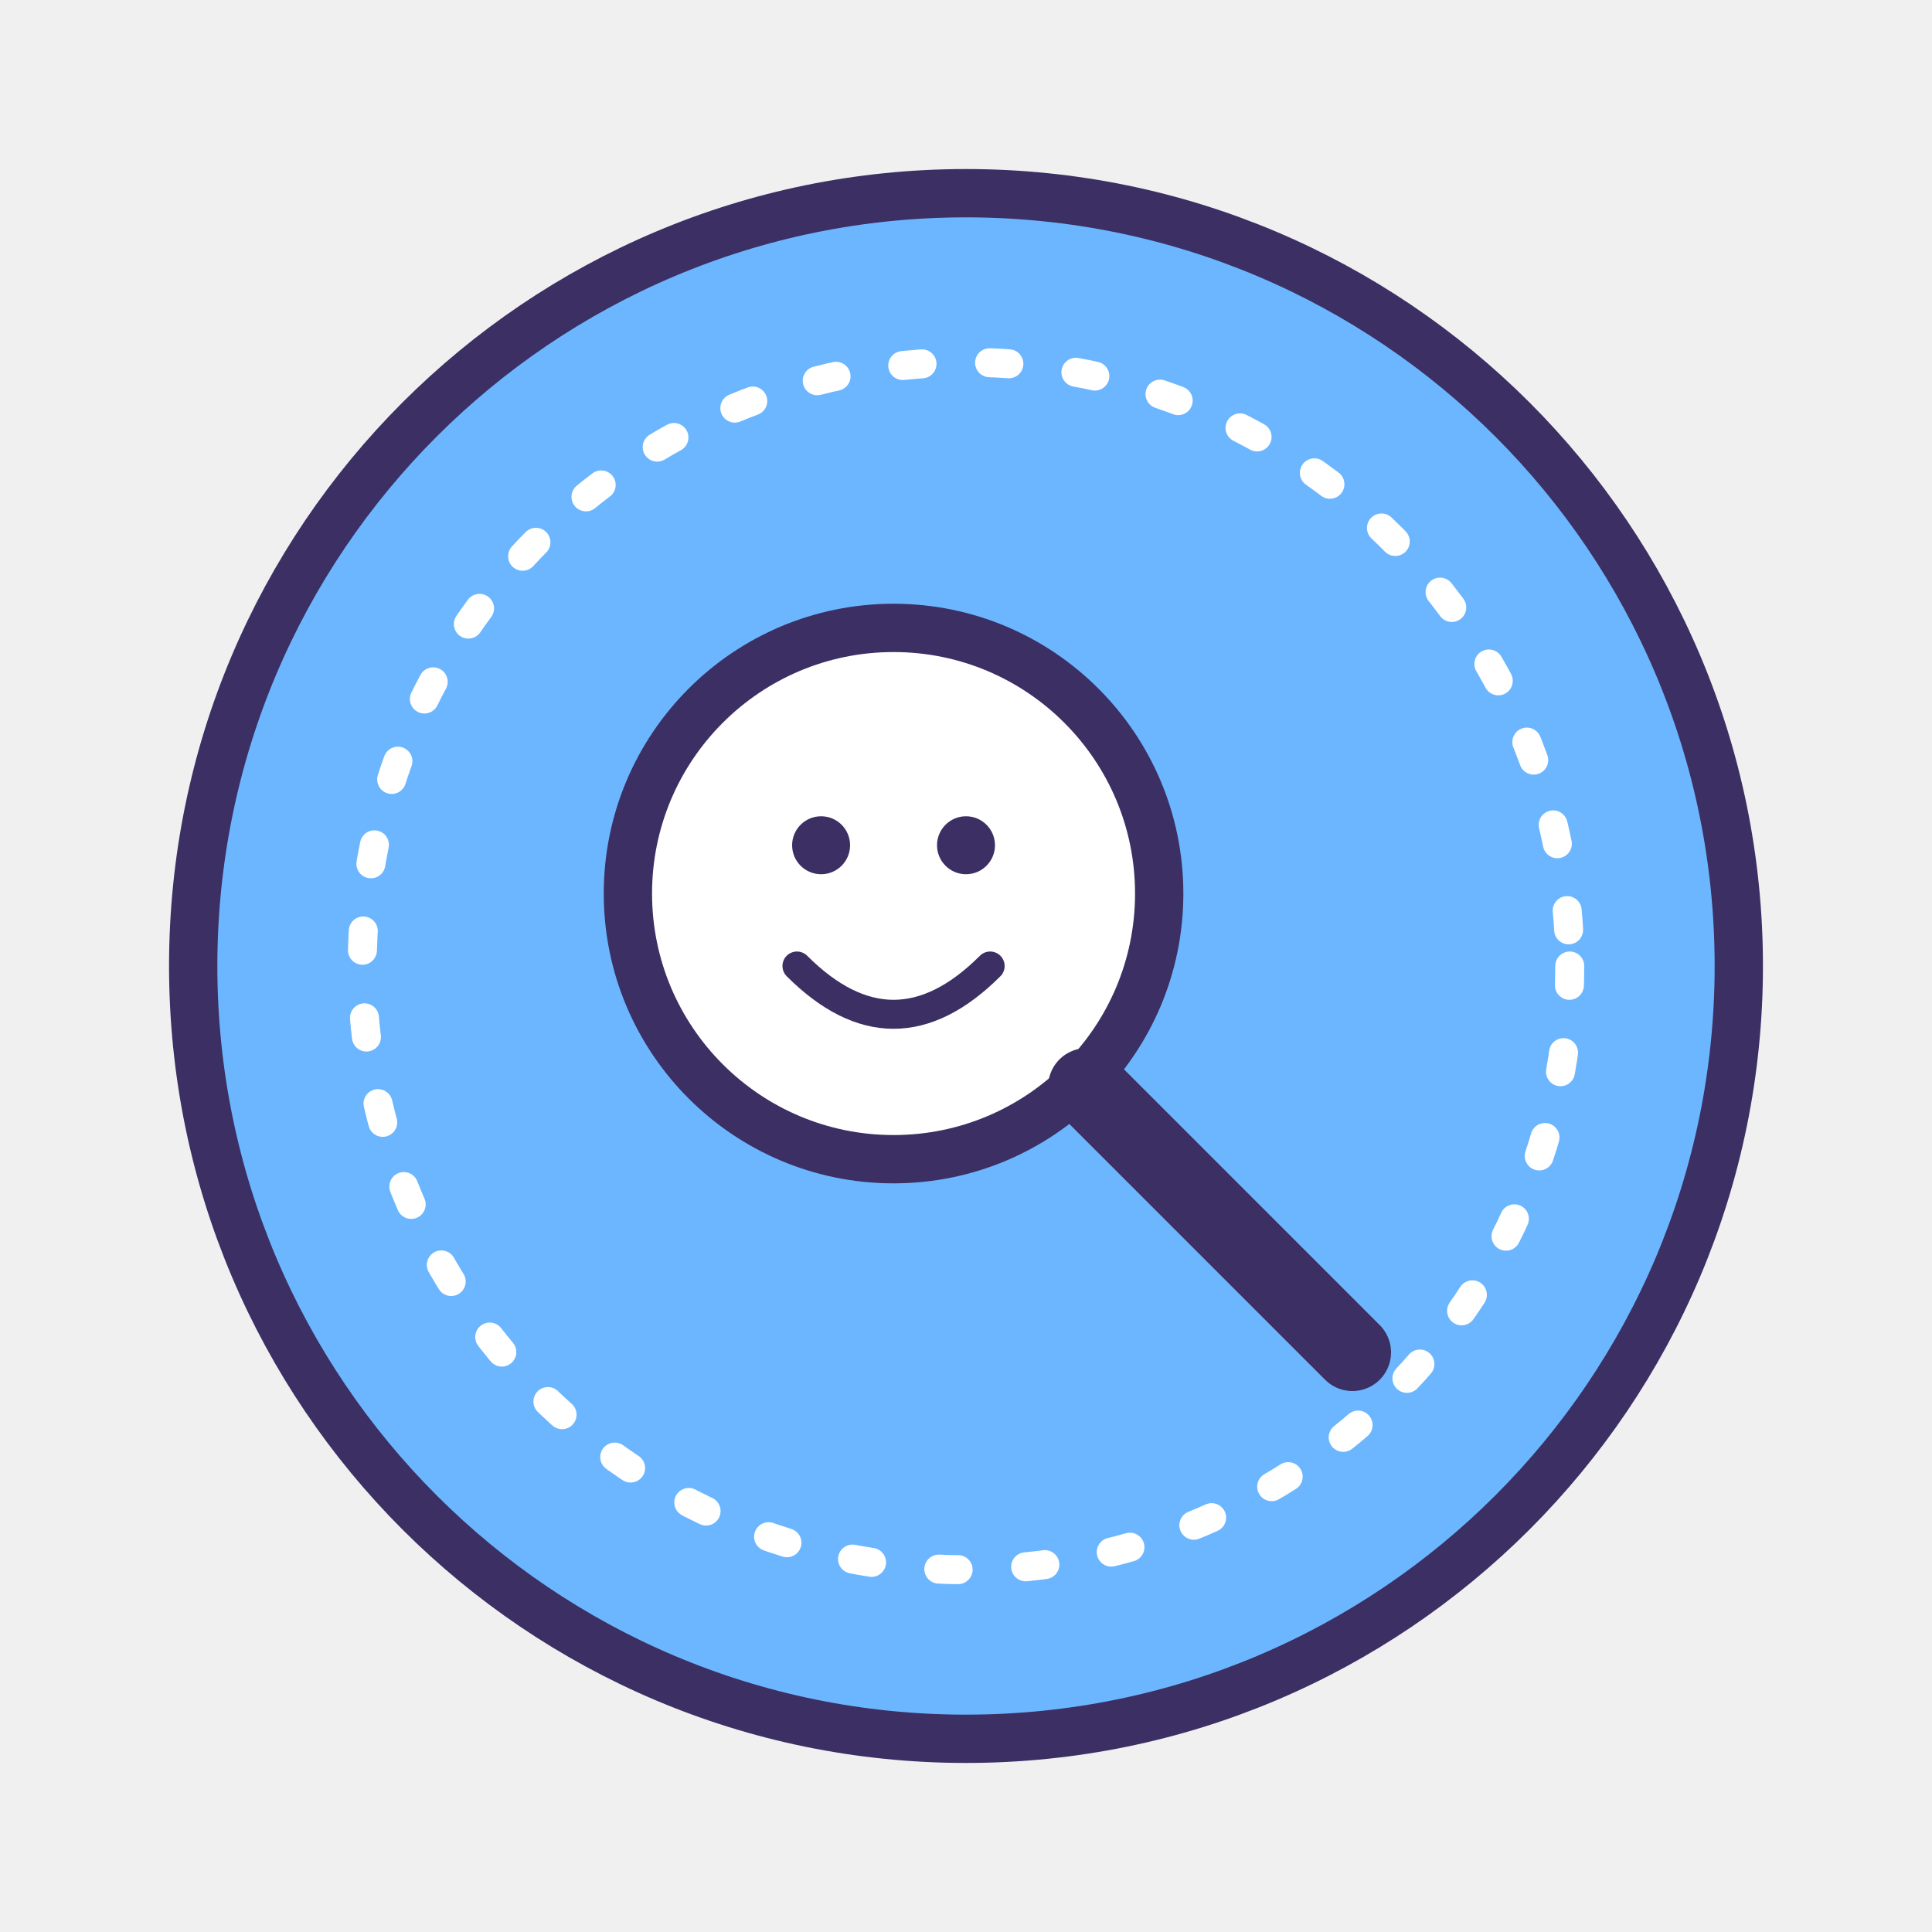
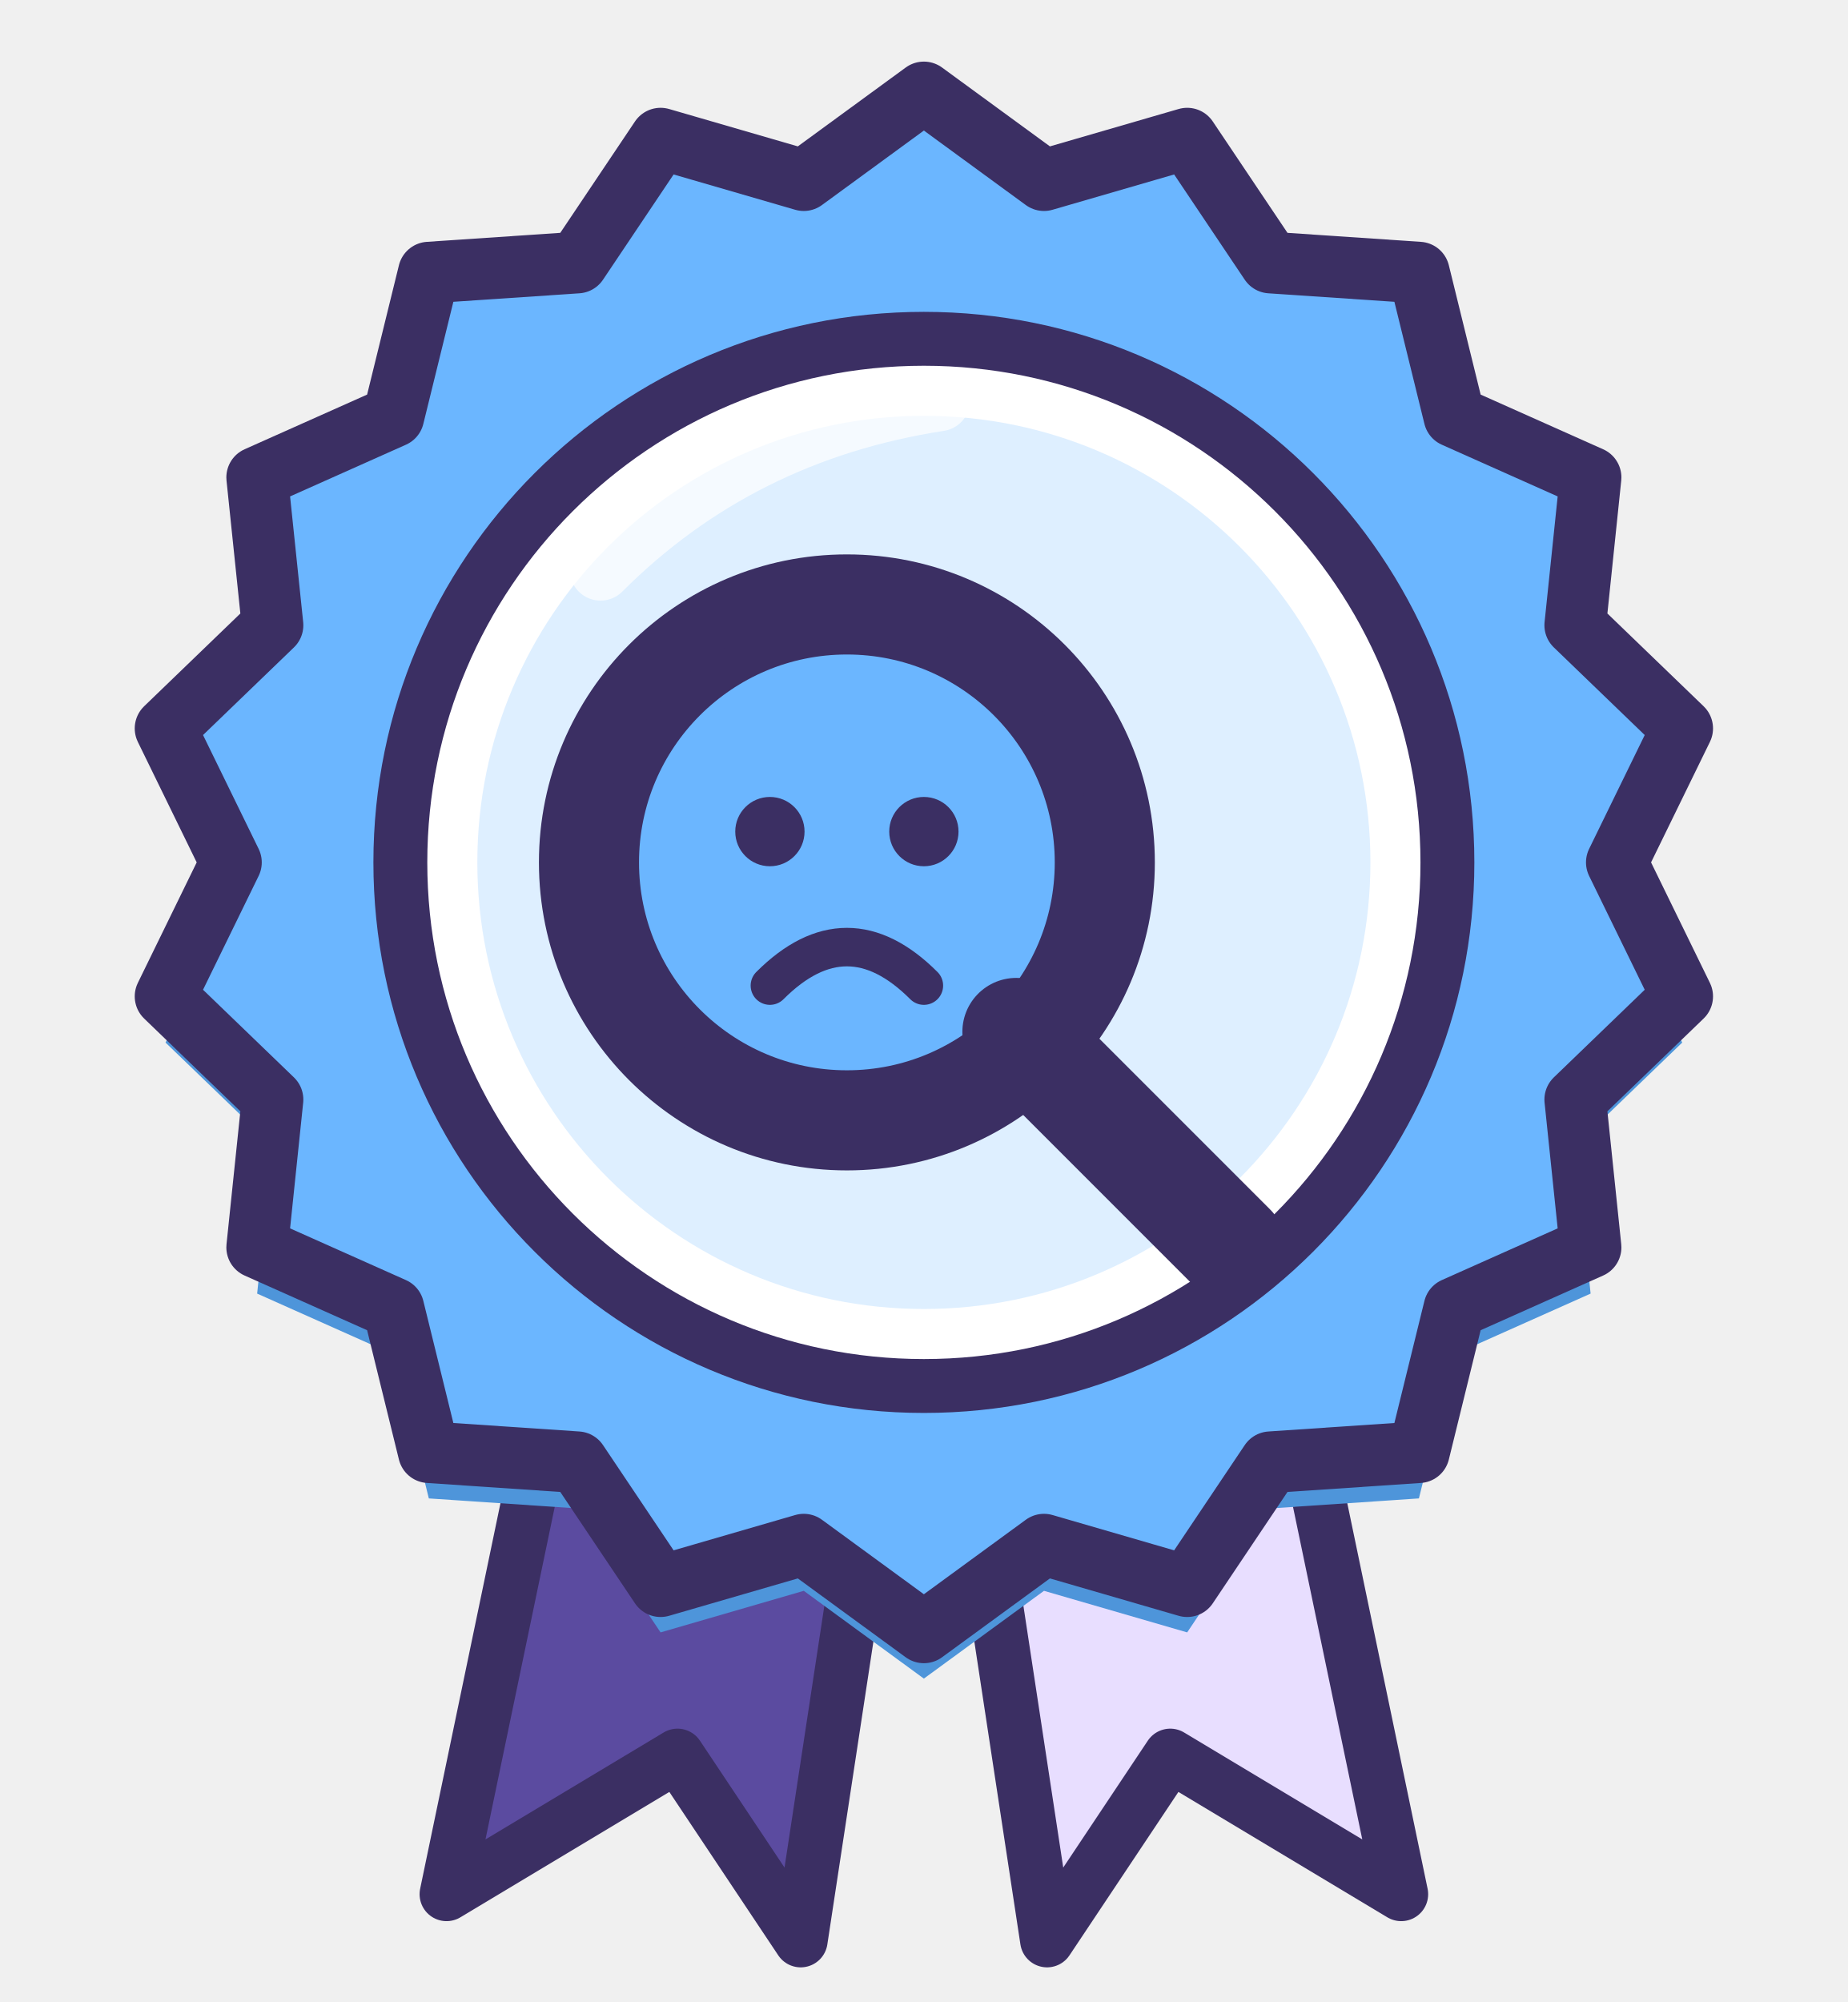
- <svg xmlns="http://www.w3.org/2000/svg" viewBox="0 0 400 400" width="400" height="400">
-   <circle cx="200" cy="200" r="160" fill="#6BB6FF" stroke="#3B2F63" stroke-width="10" />
-   <circle cx="200" cy="200" r="125" fill="none" stroke="#fff" stroke-width="6" stroke-dasharray="4 14" stroke-linecap="round" />
-   <circle cx="185" cy="185" r="55" fill="#fff" stroke="#3B2F63" stroke-width="10" />
-   <path d="M225 225 L280 280" stroke="#3B2F63" stroke-width="16" stroke-linecap="round" />
-   <circle cx="170" cy="175" r="6" fill="#3B2F63" />
-   <circle cx="200" cy="175" r="6" fill="#3B2F63" />
-   <path d="M165 200 Q185 220 205 200" fill="none" stroke="#3B2F63" stroke-width="6" stroke-linecap="round" />
+ <svg xmlns="http://www.w3.org/2000/svg" viewBox="0 0 240 260">
+   <path d="M78 150 L58 246 L88 228 L104 252 L118 160Z" fill="#5B4BA0" stroke="#3B2F63" stroke-width="7" stroke-linejoin="round" />
+   <path d="M162 150 L182 246 L152 228 L136 252 L122 160Z" fill="#E8DEFF" stroke="#3B2F63" stroke-width="7" stroke-linejoin="round" />
+   <path d="M120.0,12.0 L135.6,23.4 L154.2,18.0 L165.0,34.1 L184.3,35.4 L188.9,54.1 L206.6,62.0 L204.6,81.2 L218.5,94.6 L210.0,112.0 L218.5,129.4 L204.6,142.8 L206.6,162.0 L188.9,169.9 L184.3,188.6 L165.0,189.9 L154.2,206.0 L135.6,200.6 L120.0,212.0 L104.4,200.6 L85.8,206.0 L75.0,189.9 L55.7,188.6 L51.1,169.9 L33.4,162.0 L35.4,142.8 L21.5,129.4 L30.0,112.0 L21.5,94.6 L35.4,81.2 L33.4,62.0 L51.1,54.1 L55.7,35.4 L75.0,34.1 L85.8,18.0 L104.4,23.4Z" transform="translate(0 6)" fill="#4E95DA" />
+   <path d="M120.0,12.0 L135.6,23.4 L154.2,18.0 L165.0,34.1 L184.3,35.4 L188.9,54.1 L206.6,62.0 L204.6,81.2 L218.5,94.6 L210.0,112.0 L218.5,129.4 L204.6,142.8 L206.6,162.0 L188.9,169.9 L184.3,188.6 L165.0,189.9 L154.2,206.0 L135.6,200.6 L120.0,212.0 L104.4,200.6 L85.8,206.0 L75.0,189.9 L55.7,188.6 L51.1,169.9 L33.4,162.0 L35.4,142.8 L21.5,129.4 L30.0,112.0 L21.5,94.6 L35.4,81.2 L33.4,62.0 L51.1,54.1 L55.7,35.4 L75.0,34.1 L85.8,18.0 L104.4,23.4Z" fill="#6BB6FF" stroke="#3B2F63" stroke-width="8" stroke-linejoin="round" />
+   <circle cx="120" cy="112" r="68" fill="#fff" stroke="#3B2F63" stroke-width="7" />
+   <circle cx="120" cy="112" r="58" fill="#6BB6FF" opacity=".22" />
+   <path d="M78 74 Q96 56 122 52" fill="none" stroke="#fff" stroke-width="8" stroke-linecap="round" opacity=".7" />
+   <circle cx="110" cy="112" r="30" fill="#6BB6FF" stroke="#3B2F63" stroke-width="6" />
+   <circle cx="100" cy="108" r="4.5" fill="#3B2F63" />
+   <circle cx="120" cy="108" r="4.5" fill="#3B2F63" />
+   <path d="M100 128 Q110 118 120 128" fill="none" stroke="#3B2F63" stroke-width="5" stroke-linecap="round" stroke-linejoin="round" />
+   <path d="M132 134 L160 162" fill="none" stroke="#3B2F63" stroke-width="14" stroke-linecap="round" stroke-linejoin="round" />
+   <circle cx="110" cy="112" r="36" fill="none" stroke="#3B2F63" stroke-width="8" />
</svg>
